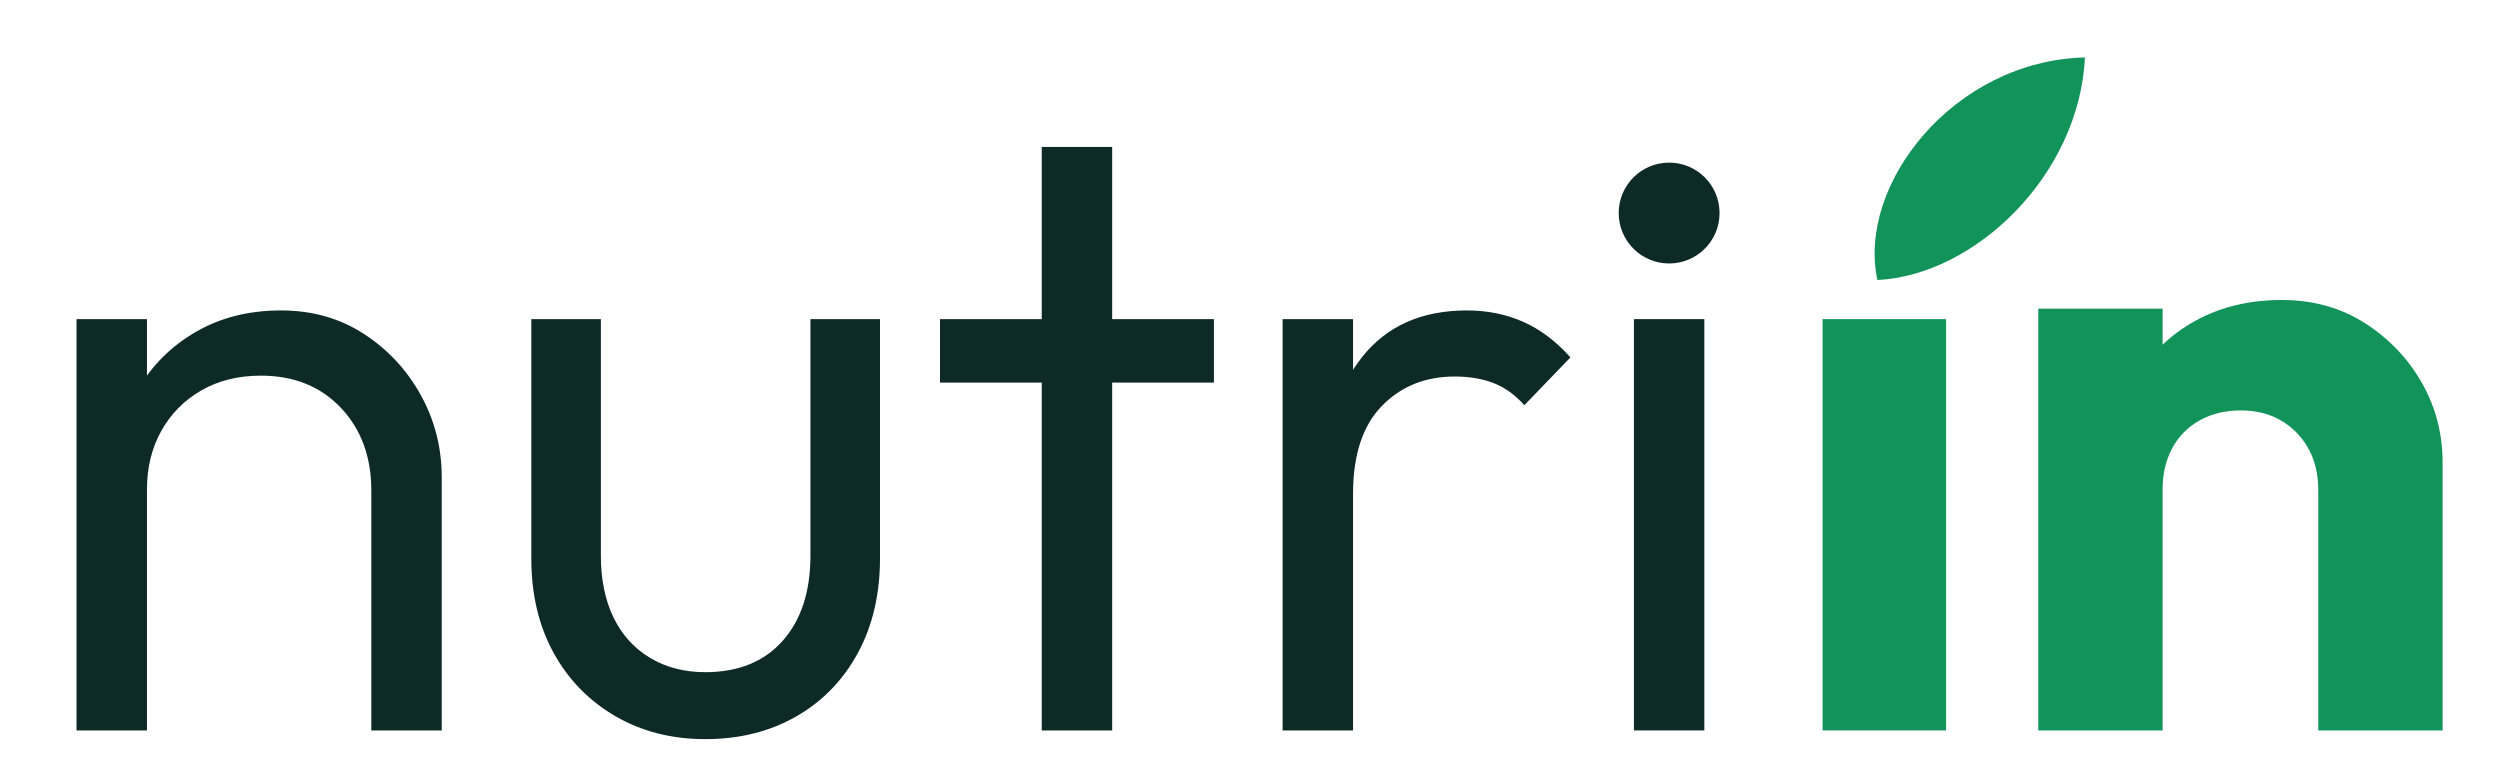
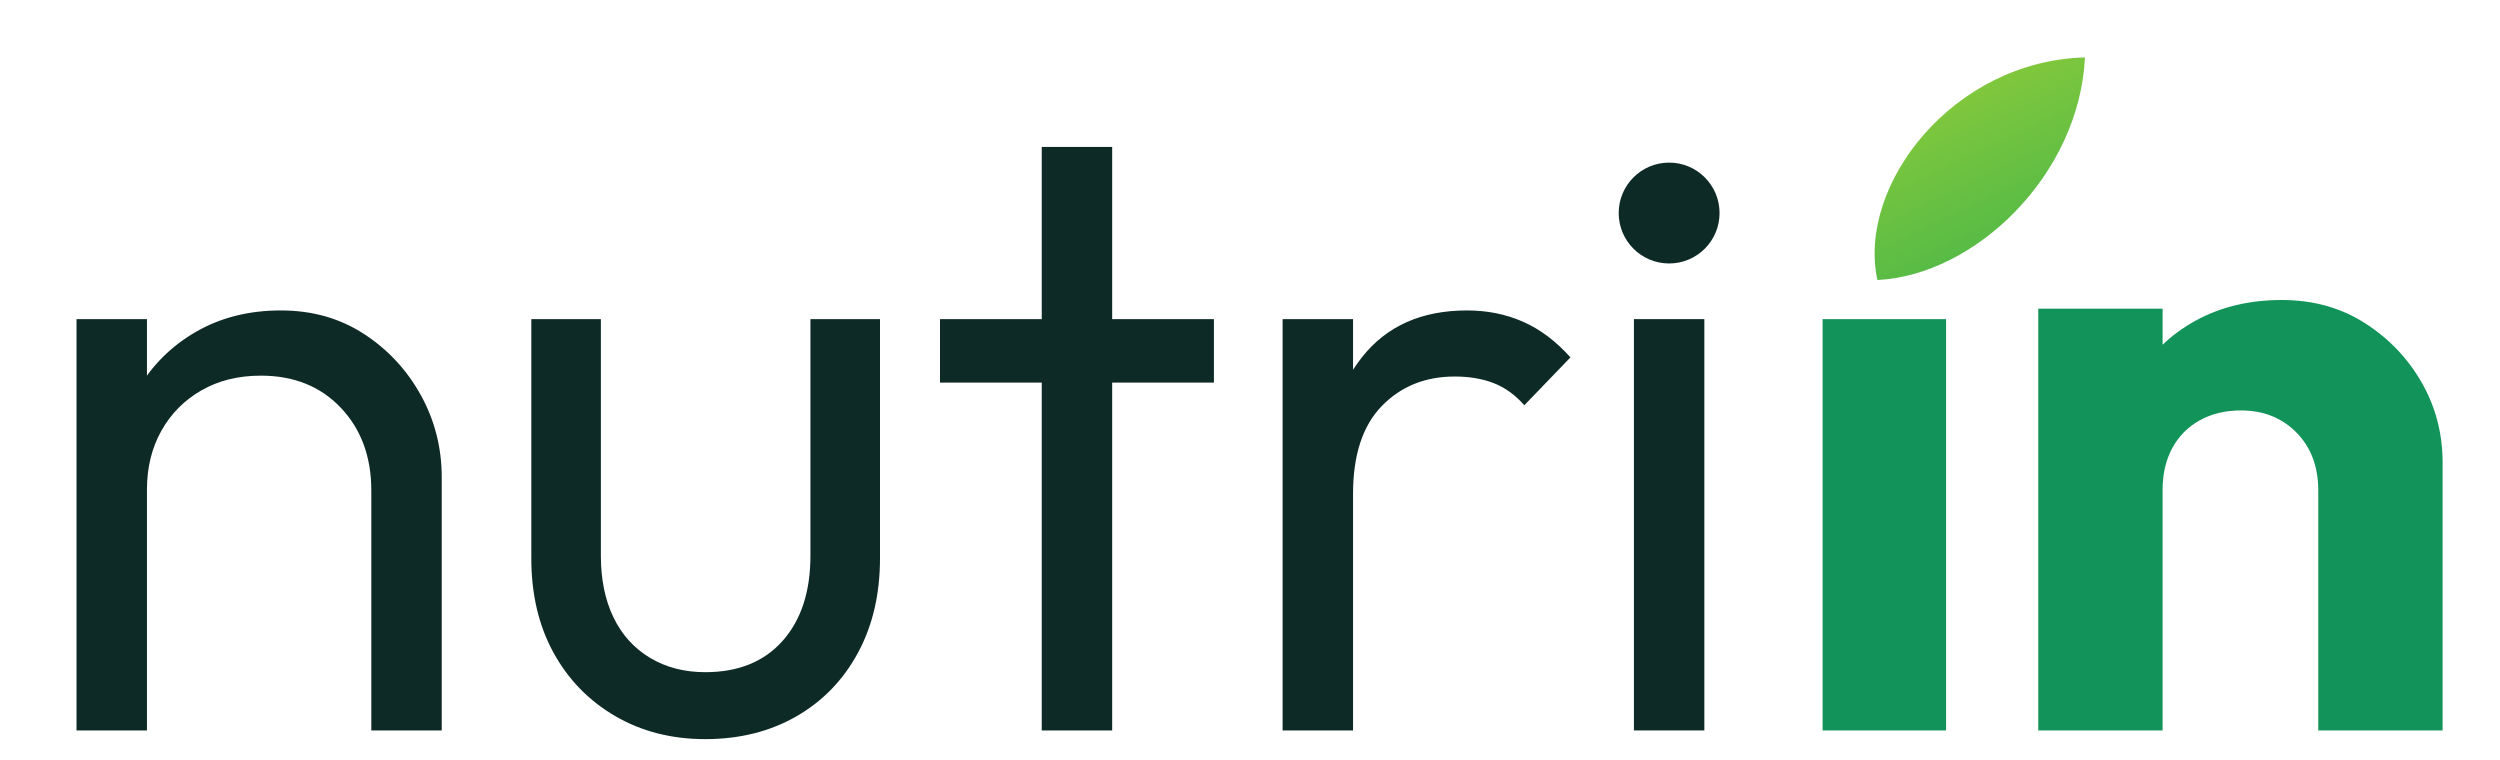
<svg xmlns="http://www.w3.org/2000/svg" viewBox="0 0 2875 874" role="img" aria-label="Nutriin">
-   <defs />
+   <defs>
+     <linearGradient id="ww" x1="0" y1="1" x2="1" y2="0">
+       <stop offset="0" stop-color="#4DB848" />
+       <stop offset="1" stop-color="#8CCB3A" />
+     </linearGradient>
+   </defs>
  <g transform="translate(20,840) scale(1)">
    <g fill="#0E2A27">
      <path d="M407 0L407 -276Q407 -334 372 -371Q337 -408 280 -408Q241 -408 211.5 -391Q182 -374 165.5 -344.5Q149 -315 149 -277L114 -296Q114 -350 138.5 -392Q163 -434 205.5 -458.5Q248 -483 303 -483Q357 -483 398.5 -456Q440 -429 464 -385.5Q488 -342 488 -291L488 0ZM68 0L68 -473L149 -473L149 0ZM791 10Q733 10 687.5 -16.5Q642 -43 616.5 -89.5Q591 -136 591 -198L591 -473L671 -473L671 -201Q671 -160 685.5 -130Q700 -100 727.5 -83.5Q755 -67 791 -67Q848 -67 880 -103Q912 -139 912 -201L912 -473L992 -473L992 -198Q992 -136 966.5 -89Q941 -42 895.5 -16Q850 10 791 10ZM1178 0L1178 -671L1259 -671L1259 0ZM1061 -400L1061 -473L1376 -473L1376 -400ZM1455 0L1455 -473L1536 -473L1536 0ZM1536 -272L1504 -286Q1504 -376 1546.5 -429.5Q1589 -483 1667 -483Q1702 -483 1731.5 -470Q1761 -457 1786 -429L1733 -374Q1717 -392 1697.5 -399.5Q1678 -407 1653 -407Q1602 -407 1569 -373Q1536 -339 1536 -272Z" />
      <g transform="translate(1791,0)">
        <path d="M68 0L68 -473L149 -473L149 0Z" />
      </g>
      <circle cx="1899.5" cy="-595" r="58" />
    </g>
    <g fill="#12935A">
      <g transform="translate(2020,0)">
        <path d="M56 0L56 -473L198 -473L198 0Z" />
      </g>
      <g transform="translate(2268,0)">
        <path d="M378 0L378 -276Q378 -317 353 -342.5Q328 -368 289 -368Q262 -368 241.5 -356.5Q221 -345 210 -324.5Q199 -304 199 -277L143 -304Q143 -361 168 -404Q193 -447 236.5 -471Q280 -495 336 -495Q390 -495 431.5 -468.5Q473 -442 497 -400Q521 -358 521 -308L521 0ZM56 0L56 -485L199 -485L199 0Z" />
      </g>
-       <path transform="translate(2139.0,-518.0) rotate(-47)" d="M0,0 C64,-92 244,-108 350,0 C246,88 80,78 0,0Z" />
+       <g fill="url(#ww)">
+         <path transform="translate(2139.0,-518.0) rotate(-47)" d="M0,0 C64,-92 244,-108 350,0 C246,88 80,78 0,0Z" />
+       </g>
    </g>
  </g>
</svg>
